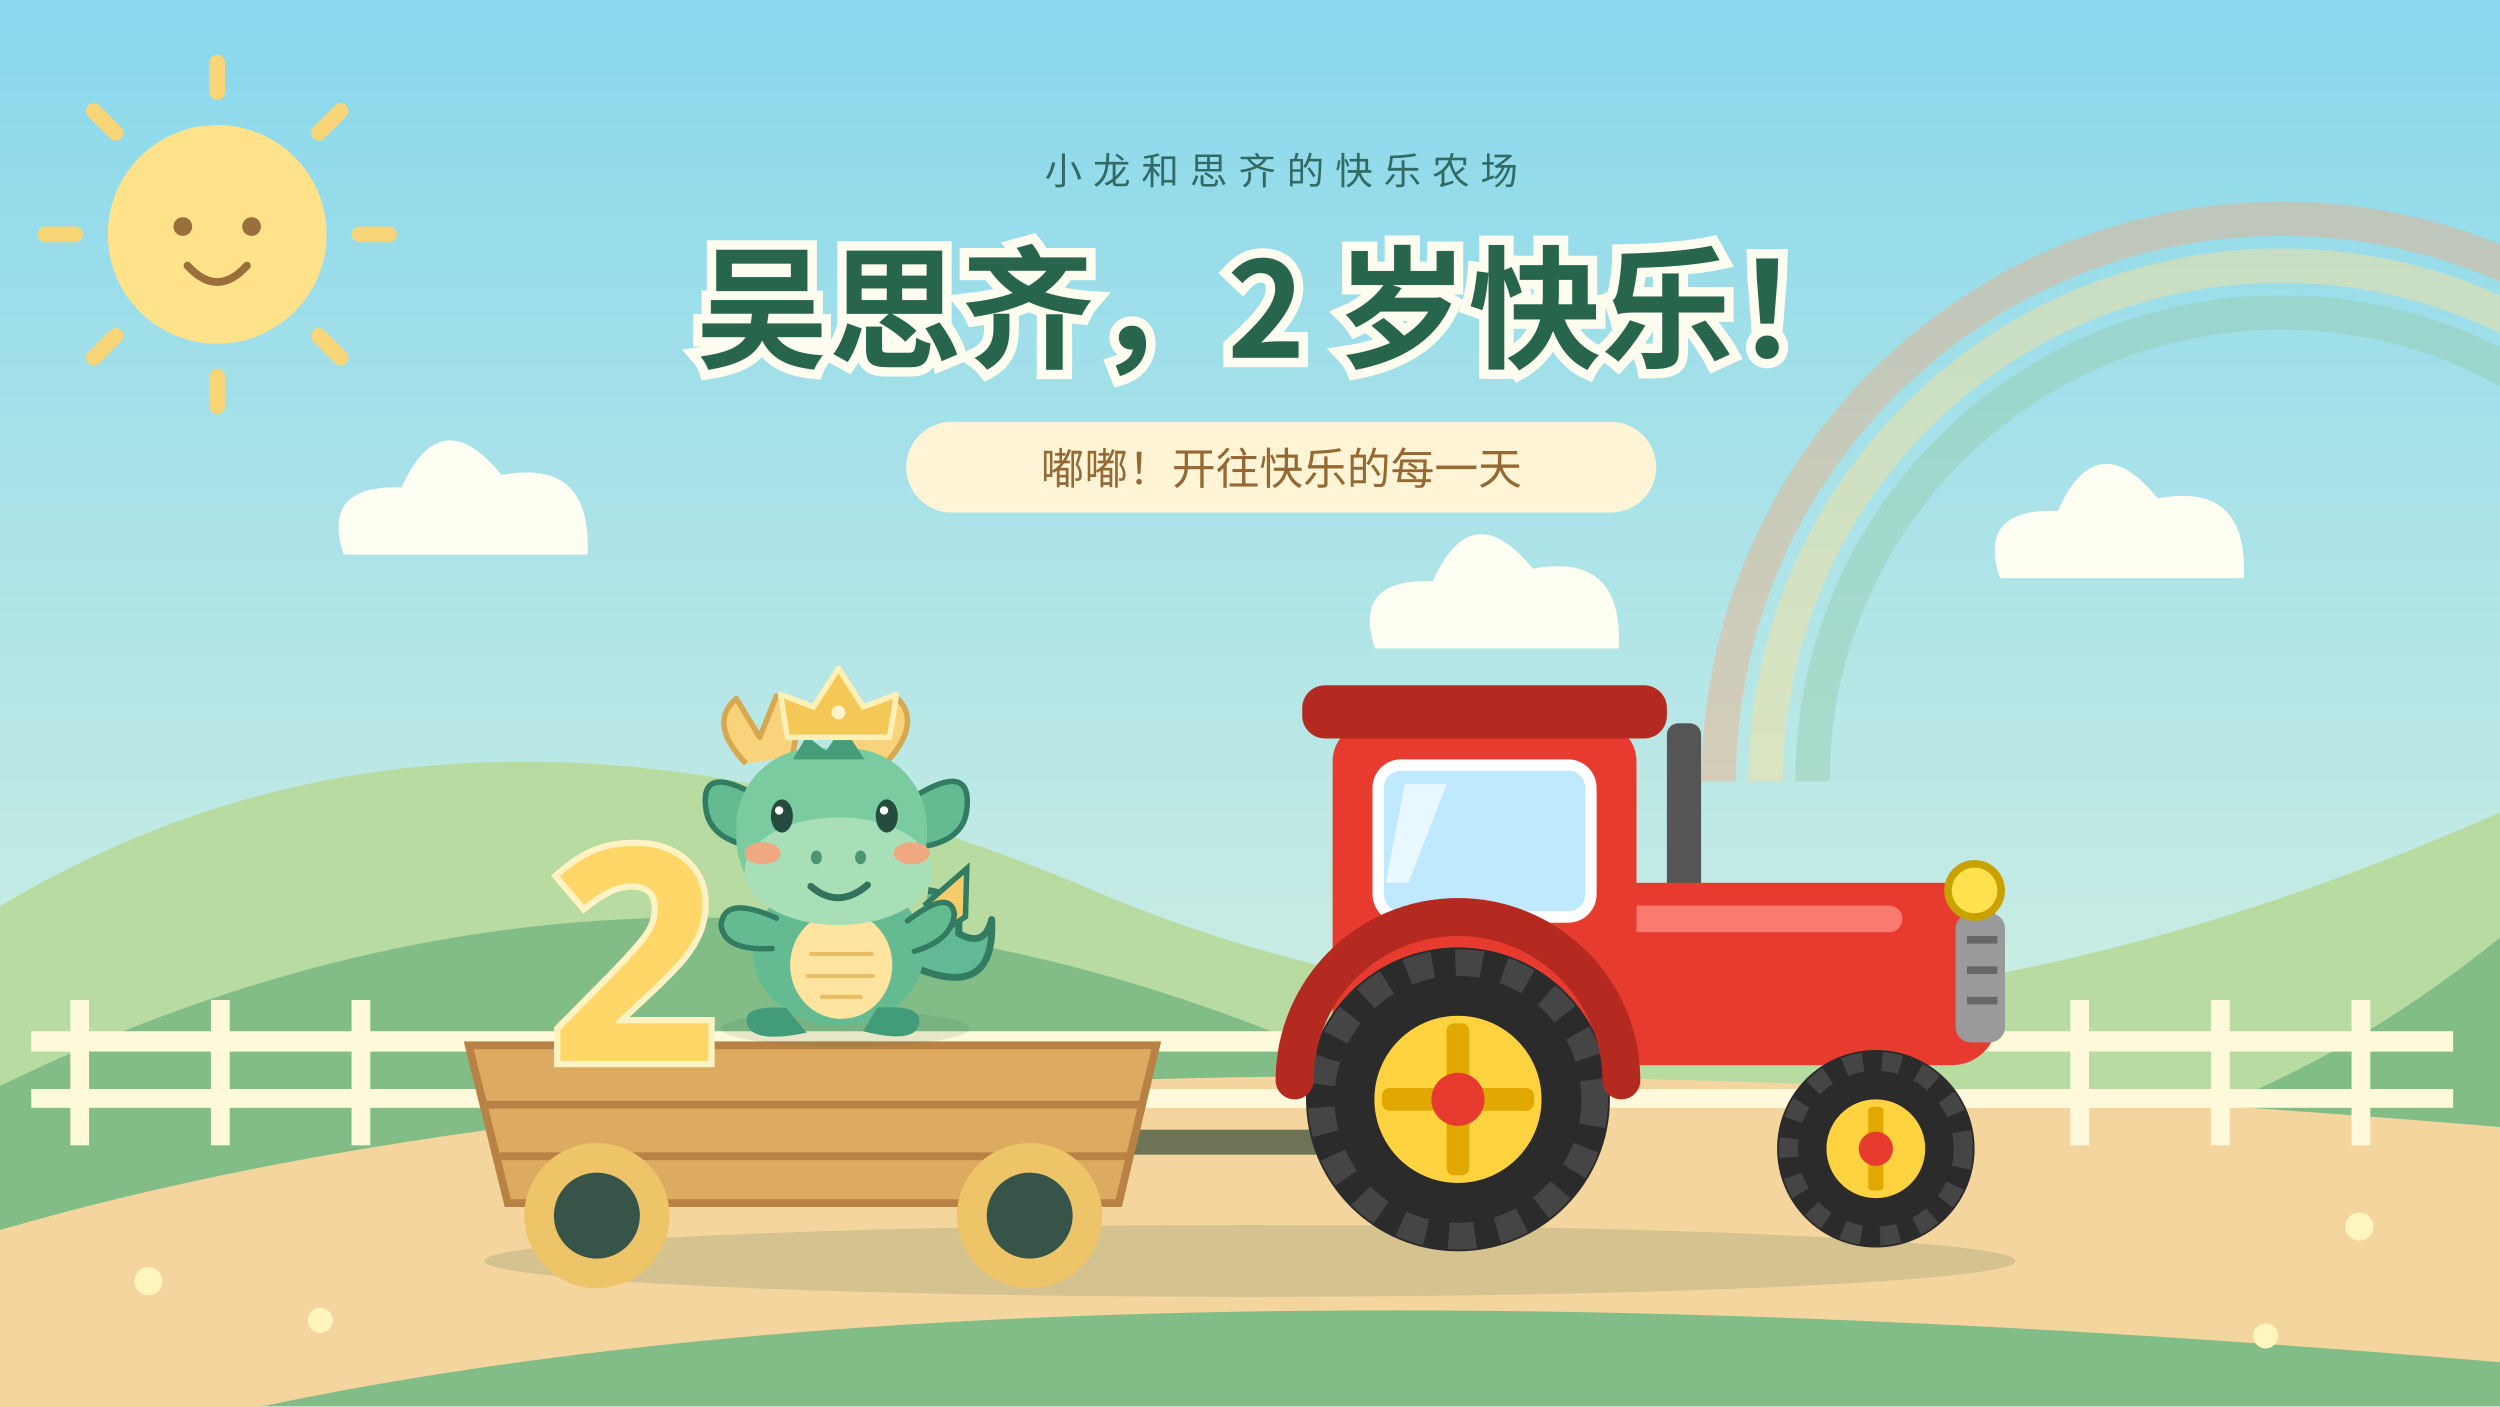
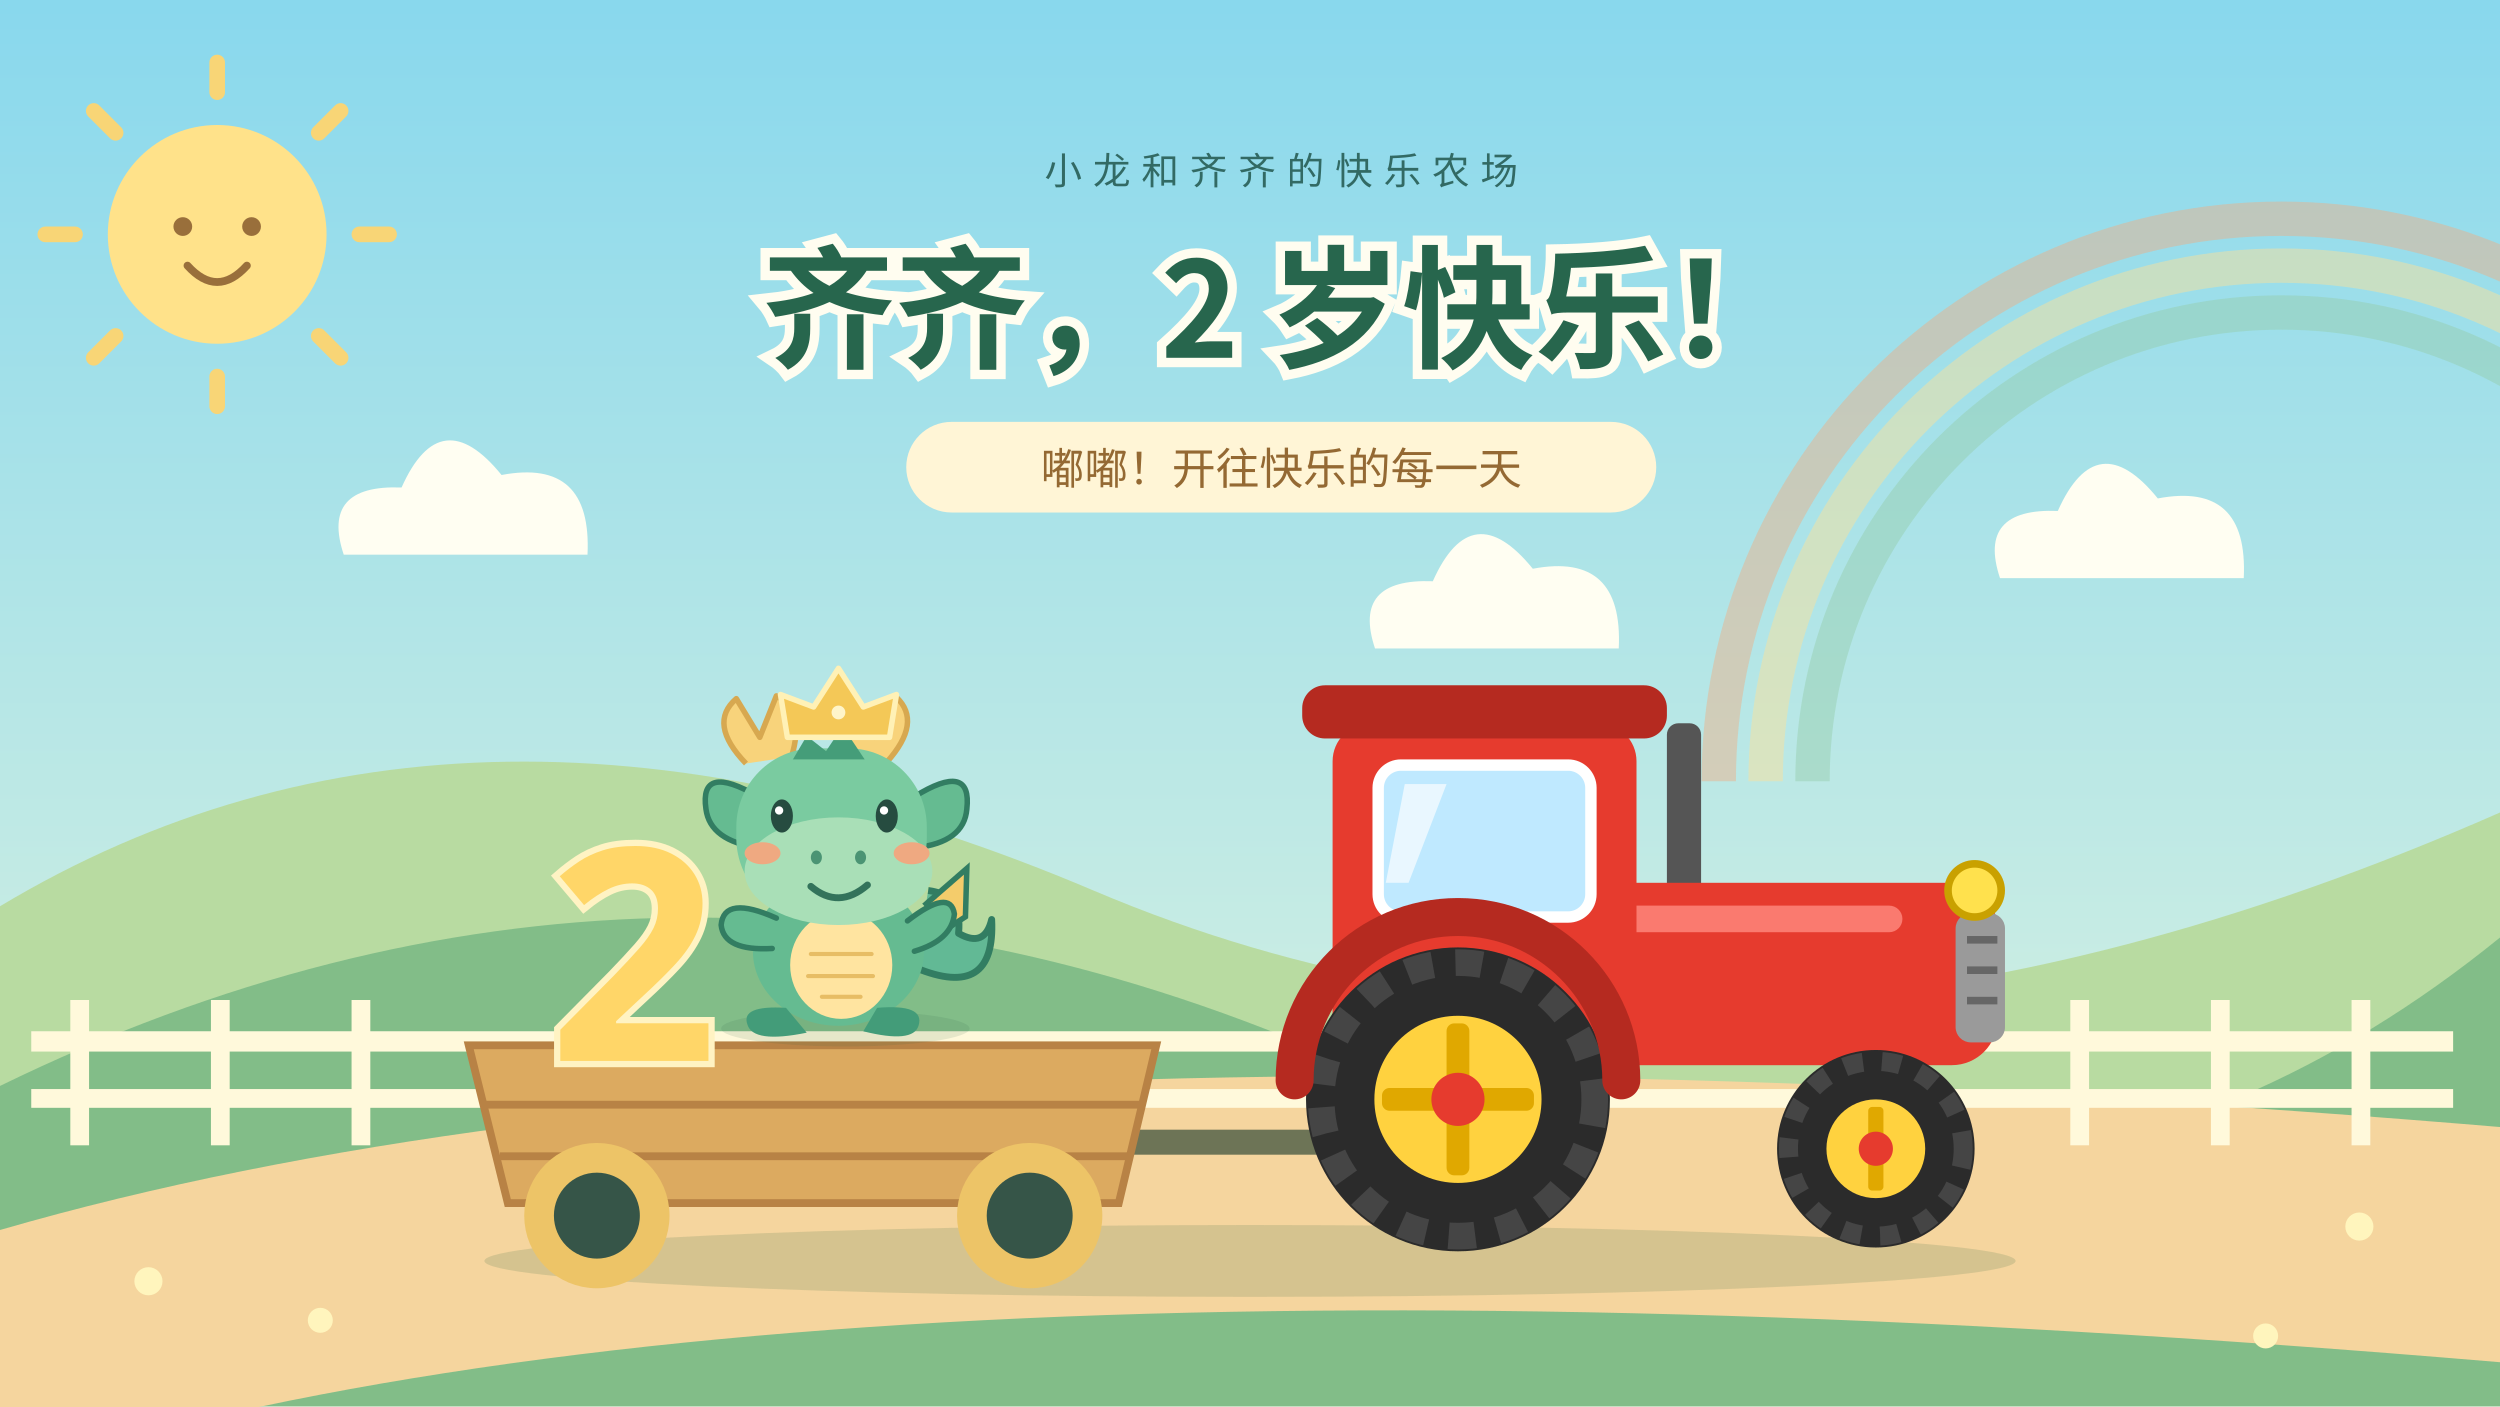
<svg xmlns="http://www.w3.org/2000/svg" viewBox="0 0 1600 900">
  <defs>
    <linearGradient id="play-sky" x2="0" y2="1">
      <stop stop-color="#89d8ed" />
      <stop offset="1" stop-color="#e4f5df" />
    </linearGradient>
    <g id="play-cloud" fill="#fffef2">
      <path d="M0 50q-15-45 37-43 25-56 64-8 58-11 55 51Z" />
    </g>
  </defs>
  <path d="M0 0h1600v900H0Z" fill="url(#play-sky)" />
  <g fill="none" stroke-width="22" opacity=".45">
    <path d="M1100 500a360 360 0 0 1 720 0" stroke="#efad82" />
    <path d="M1130 500a330 330 0 0 1 660 0" stroke="#ffe195" />
    <path d="M1160 500a300 300 0 0 1 600 0" stroke="#94cdaa" />
  </g>
  <g class="play-cloud">
    <use href="#play-cloud" x="220" y="305" />
    <use href="#play-cloud" x="1280" y="320" />
  </g>
  <g class="play-cloud two">
    <use href="#play-cloud" x="880" y="365" />
  </g>
  <g transform="translate(139 150)">
    <g stroke="#f8d576" stroke-width="10" stroke-linecap="round">
      <path d="M0-91v-19m0 201v19m91-110h19m-201 0h-19m45-65-14-14m144 144 14 14m-14-144 14-14M-65 65l-14 14" />
    </g>
    <circle r="70" fill="#ffe28a" />
    <circle cx="-22" cy="-5" r="6" fill="#996f3b" />
    <circle cx="22" cy="-5" r="6" fill="#996f3b" />
    <path d="M-19 20q19 21 38 0" stroke="#996f3b" stroke-width="5" fill="none" stroke-linecap="round" />
  </g>
  <path d="M0 580Q300 400 700 570T1600 520V900H0Z" fill="#b8dba1" />
  <path d="M0 695Q420 490 850 675T1600 600V900H0Z" fill="#82bd88" />
  <path d="M-30 875Q500 700 1640 800" fill="none" stroke="#f5d59e" stroke-width="150" />
  <g fill="#fff9db">
    <path d="M20 660h1550v13H20Z" />
    <path d="M20 697h1550v12H20Z" />
    <path d="M45 640h12v93H45Zm90 0h12v93h-12Zm90 0h12v93h-12Zm1100 0h12v93h-12Zm90 0h12v93h-12Zm90 0h12v93h-12Z" />
  </g>
  <g fill="#fff5bd">
    <circle cx="95" cy="820" r="9" />
    <circle cx="1510" cy="785" r="9" />
    <circle cx="1450" cy="855" r="8" />
    <circle cx="205" cy="845" r="8" />
  </g>
  <g text-anchor="middle" font-family="PingFang SC,Microsoft YaHei,Noto Sans CJK SC,sans-serif">
-     <text x="820" y="118" font-size="24" letter-spacing="7" fill="#326a64">小龙和思齐的快乐农场</text>
-     <text x="820" y="229" font-size="85" font-weight="900" fill="#27664d" stroke="#fffdf0" stroke-width="12" paint-order="stroke">吴思齐，2 岁快乐！</text>
+     <text x="820" y="118" font-size="24" letter-spacing="7" fill="#326a64">小龙和齐齐的快乐农场</text>
+     <text x="820" y="229" font-size="85" font-weight="900" fill="#27664d" stroke="#fffdf0" stroke-width="12" paint-order="stroke">齐齐，2 岁快乐！</text>
    <rect x="580" y="270" width="480" height="58" rx="29" fill="#fff5d6" />
    <text x="820" y="310" font-size="28" fill="#946933">嘟嘟！开往快乐的每一天</text>
  </g>
  <g class="play-train">
    <ellipse cx="800" cy="807" rx="490" ry="23" fill="#577c53" opacity=".2" />
    <path d="M690 731h185" stroke="#6d7456" stroke-width="16" />
    <path d="M300 669h440l-24 101H325Z" fill="#dcaa60" stroke="#b88245" stroke-width="5" />
    <path d="M310 707h422m-412 33h405" stroke="#b88245" stroke-width="5" />
    <g fill="#365548" stroke="#edc467" stroke-width="19">
      <circle cx="382" cy="778" r="37" />
      <circle cx="659" cy="778" r="37" />
    </g>
    <svg x="405" y="418" width="265" height="265" viewBox="0 0 300 300">
      <ellipse cx="154" cy="272" rx="90" ry="13" fill="#285c48" opacity=".12" />
      <path d="M205 228q58 24 55-35-5 21-24 10 3-28-22-31" fill="#62b995" stroke="#327d62" stroke-width="5" stroke-linejoin="round" />
      <path d="M211 183l31-27-1 35-20 13" fill="#f4cc6b" stroke="#327d62" stroke-width="4" />
      <ellipse cx="149" cy="216" rx="62" ry="54" fill="#65bb91" />
      <ellipse cx="151" cy="226" rx="37" ry="39" fill="#ffe4a0" />
      <path d="M129 218h44m-46 16h47m-37 15h28" stroke="#e7bd65" stroke-width="3" stroke-linecap="round" />
      <path d="M111 257q-33-2-28 12 4 14 43 6m51-18q35-3 30 13-4 13-40 4" fill="#439c79" />
      <path d="M104 192q-38-17-40 5 2 19 37 17m98-20q31-24 34-5-2 19-29 27" fill="#65bb91" stroke="#327d62" stroke-width="4" stroke-linecap="round" />
      <path d="M91 104q-43-25-38 9 3 23 38 28m113-37q42-26 38 9-2 24-37 28" fill="#65bb91" stroke="#327d62" stroke-width="4" />
      <path d="M82 80Q54 51 75 33l17 28 12-30q21 11 11 44m69 4q26-29 7-47l-16 29-13-28q-20 10-10 43" fill="#f8d37b" stroke="#d7a850" stroke-width="4" stroke-linejoin="round" />
      <rect x="75" y="69" width="138" height="122" rx="57" fill="#7acba0" />
      <path d="M116 77l10-17 14 11 12-18 16 24" fill="#459d79" />
      <ellipse cx="149" cy="158" rx="68" ry="39" fill="#a9dfb7" />
      <ellipse cx="108" cy="118" rx="8" ry="12" fill="#264c40" />
      <ellipse cx="184" cy="118" rx="8" ry="12" fill="#264c40" />
      <circle cx="106" cy="114" r="3" fill="#fff" />
      <circle cx="182" cy="114" r="3" fill="#fff" />
      <ellipse cx="94" cy="145" rx="13" ry="8" fill="#efa981" />
      <ellipse cx="202" cy="145" rx="13" ry="8" fill="#efa981" />
      <ellipse cx="133" cy="148" rx="4" ry="5" fill="#4b9474" />
      <ellipse cx="165" cy="148" rx="4" ry="5" fill="#4b9474" />
      <path d="M129 169q20 17 41-1" fill="none" stroke="#33735b" stroke-width="5" stroke-linecap="round" />
      <path d="M112 61l-5-31 24 9 18-28 18 28 24-9-5 31Z" fill="#f4c857" stroke="#fff1b6" stroke-width="4" stroke-linejoin="round" />
      <circle cx="149" cy="43" r="5" fill="#fff5c9" />
    </svg>
    <text x="351" y="679" font-family="sans-serif" font-size="190" font-weight="900" fill="#ffd668" stroke="#fff3c3" stroke-width="8" paint-order="stroke">2</text>
    <svg x="775" y="424" width="535" height="389" viewBox="0 0 220 160">
      <rect x="120" y="16" width="9" height="46" rx="3" fill="#555" />
      <rect x="95" y="58" width="112" height="48" rx="12" fill="#e63b2e" />
      <rect x="104" y="64" width="78" height="7" rx="3.5" fill="#ff8a80" opacity=".8" />
      <rect x="196" y="66" width="13" height="34" rx="4" fill="#9a9a9a" />
      <g stroke="#666" stroke-width="2">
        <line x1="199" y1="73" x2="207" y2="73" />
        <line x1="199" y1="81" x2="207" y2="81" />
        <line x1="199" y1="89" x2="207" y2="89" />
      </g>
      <circle cx="201" cy="60" r="7" fill="#ffe14d" stroke="#c9a100" stroke-width="2" />
      <rect x="32" y="16" width="80" height="92" rx="10" fill="#e63b2e" />
      <rect x="24" y="6" width="96" height="14" rx="6" fill="#b52a20" />
      <rect x="44" y="27" width="56" height="40" rx="6" fill="#bfe9ff" stroke="#fff" stroke-width="3" />
      <path d="M51 32 h11 l-10 26 h-6z" fill="#fff" opacity=".65" />
      <g class="wheel">
        <circle cx="65" cy="115" r="40" fill="#2b2b2b" />
        <circle cx="65" cy="115" r="36" fill="none" stroke="#454545" stroke-width="7" stroke-dasharray="7 6" />
        <circle cx="65" cy="115" r="22" fill="#ffd23f" />
        <rect x="62" y="95" width="6" height="40" rx="2" fill="#e0a800" />
        <rect x="45" y="112" width="40" height="6" rx="2" fill="#e0a800" />
        <circle cx="65" cy="115" r="7" fill="#e63b2e" />
      </g>
      <path d="M22 110 A43 43 0 0 1 108 110" fill="none" stroke="#b52a20" stroke-width="10" stroke-linecap="round" />
      <g class="wheel">
        <circle cx="175" cy="128" r="26" fill="#2b2b2b" />
        <circle cx="175" cy="128" r="23" fill="none" stroke="#454545" stroke-width="5" stroke-dasharray="5 5" />
        <circle cx="175" cy="128" r="13" fill="#ffd23f" />
        <rect x="173" y="117" width="4" height="22" rx="1" fill="#e0a800" />
        <circle cx="175" cy="128" r="4.5" fill="#e63b2e" />
      </g>
    </svg>
  </g>
</svg>
